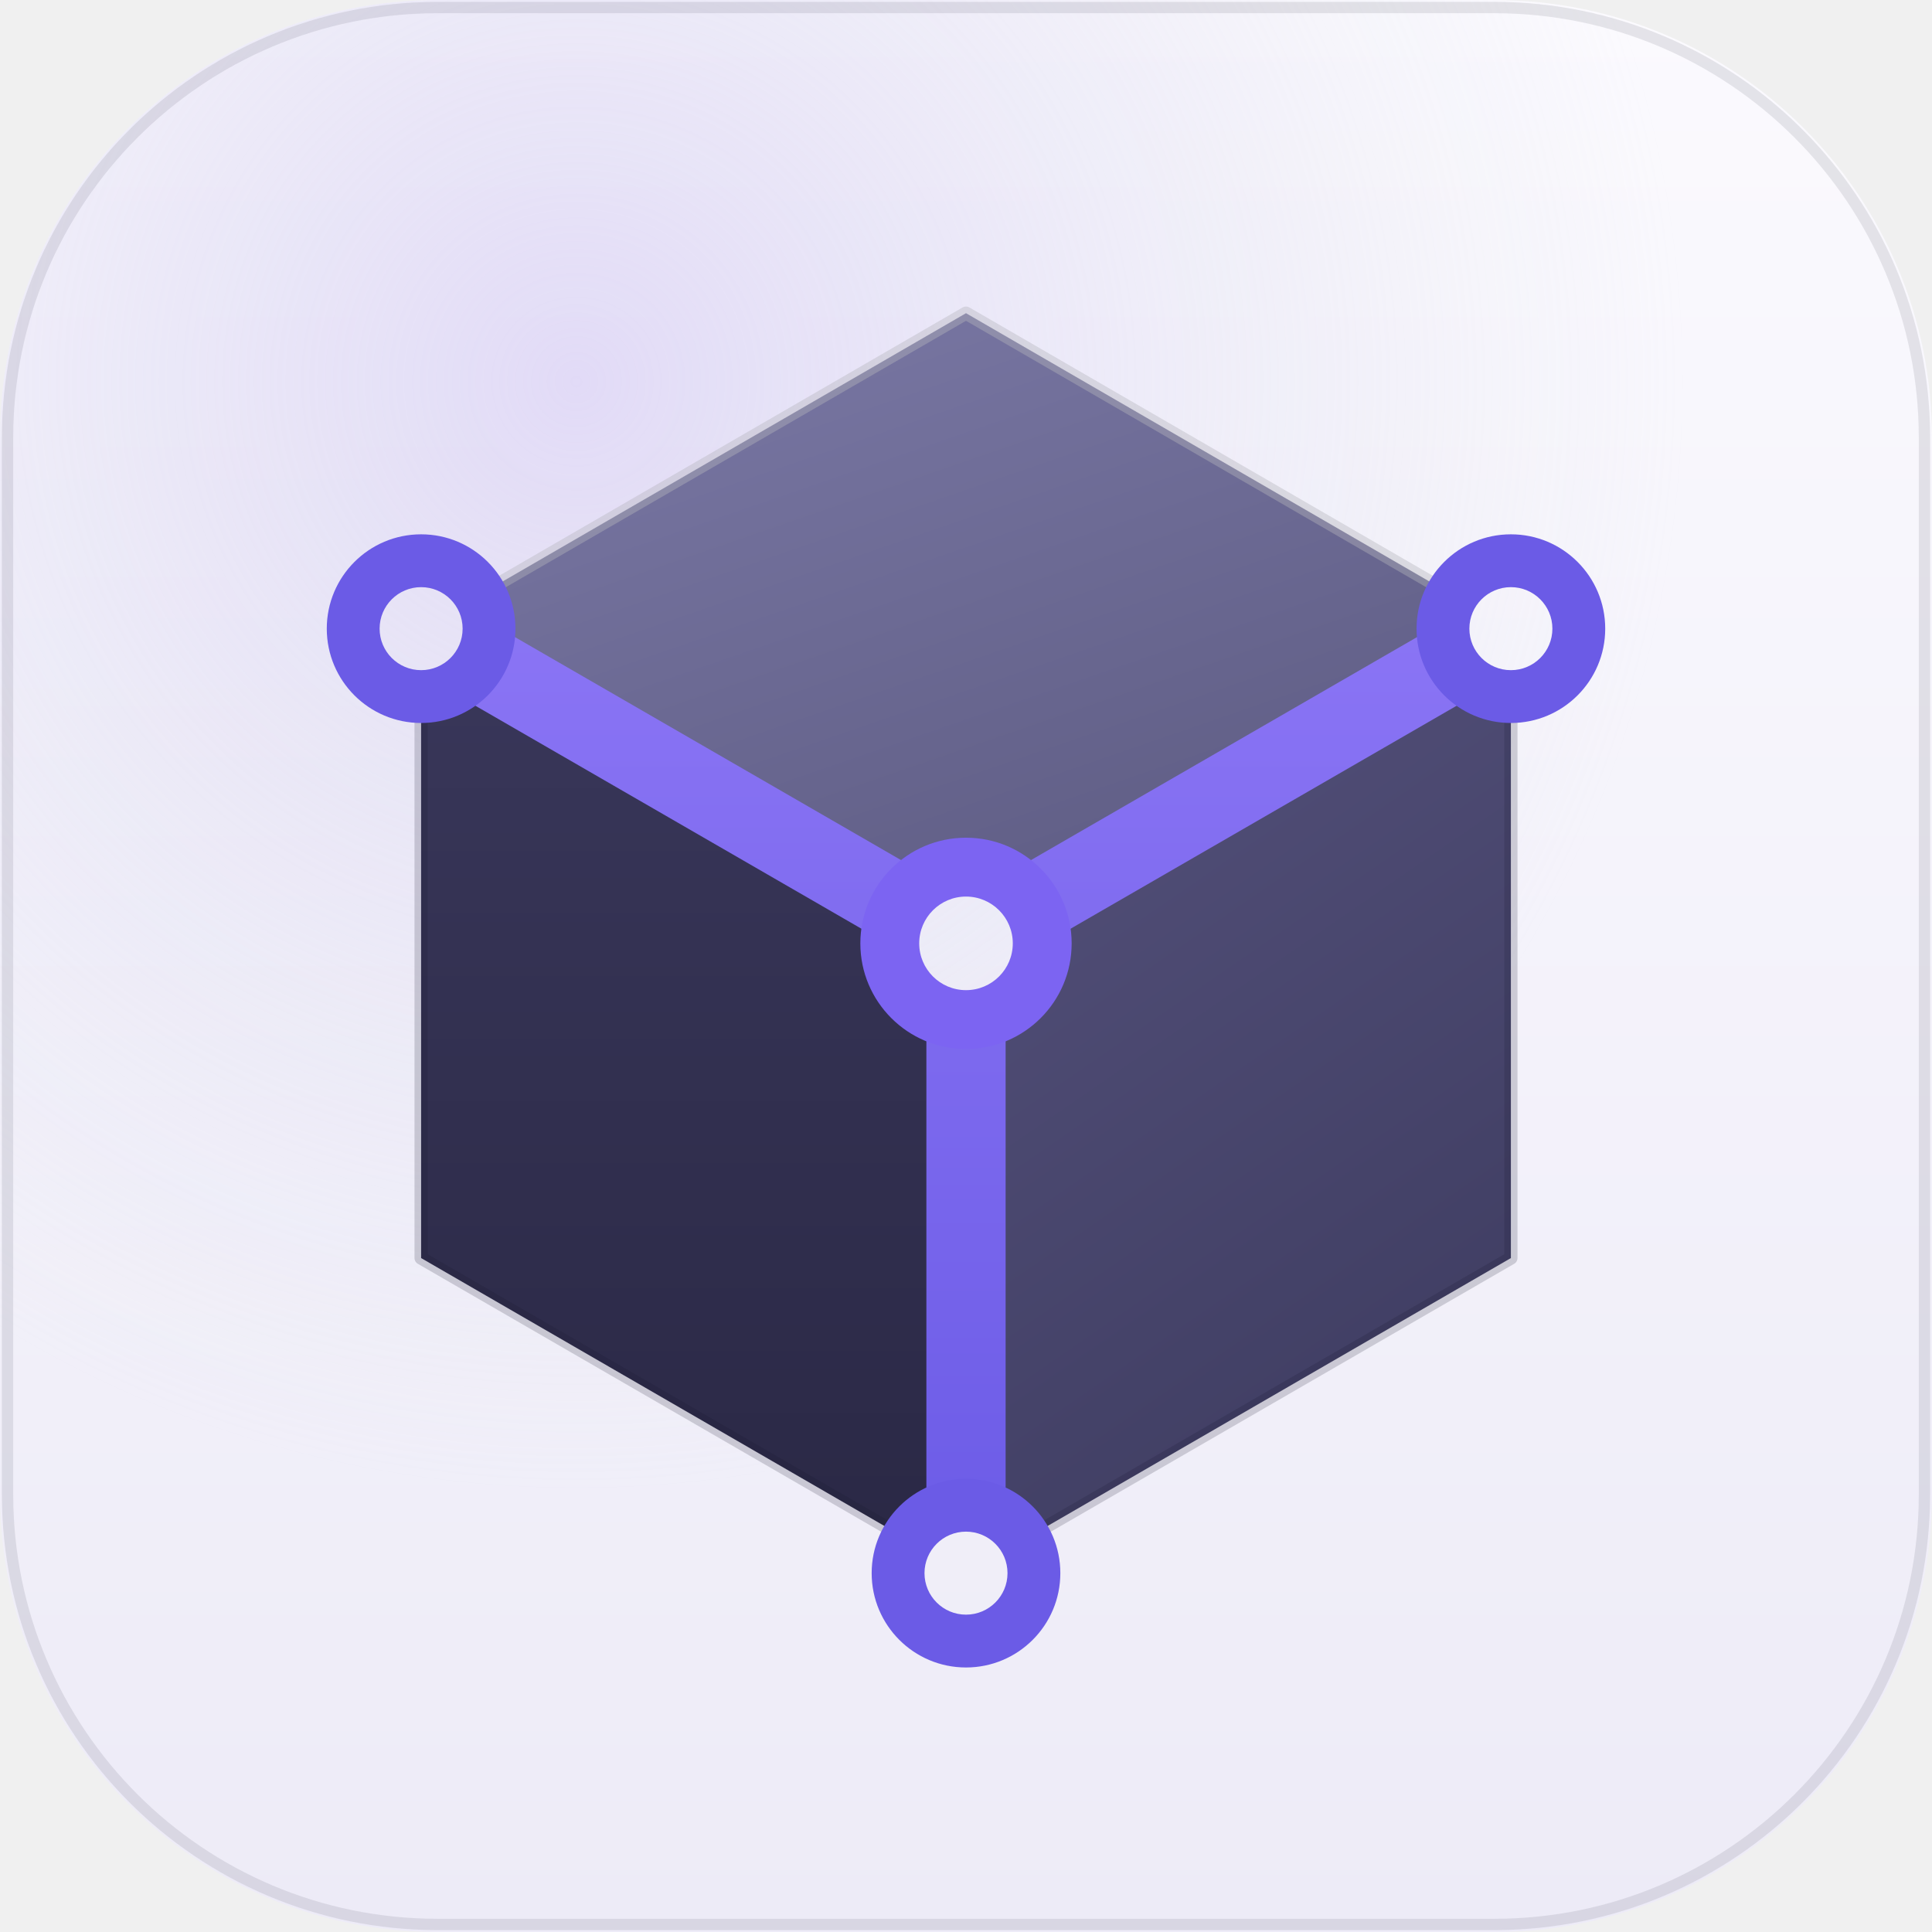
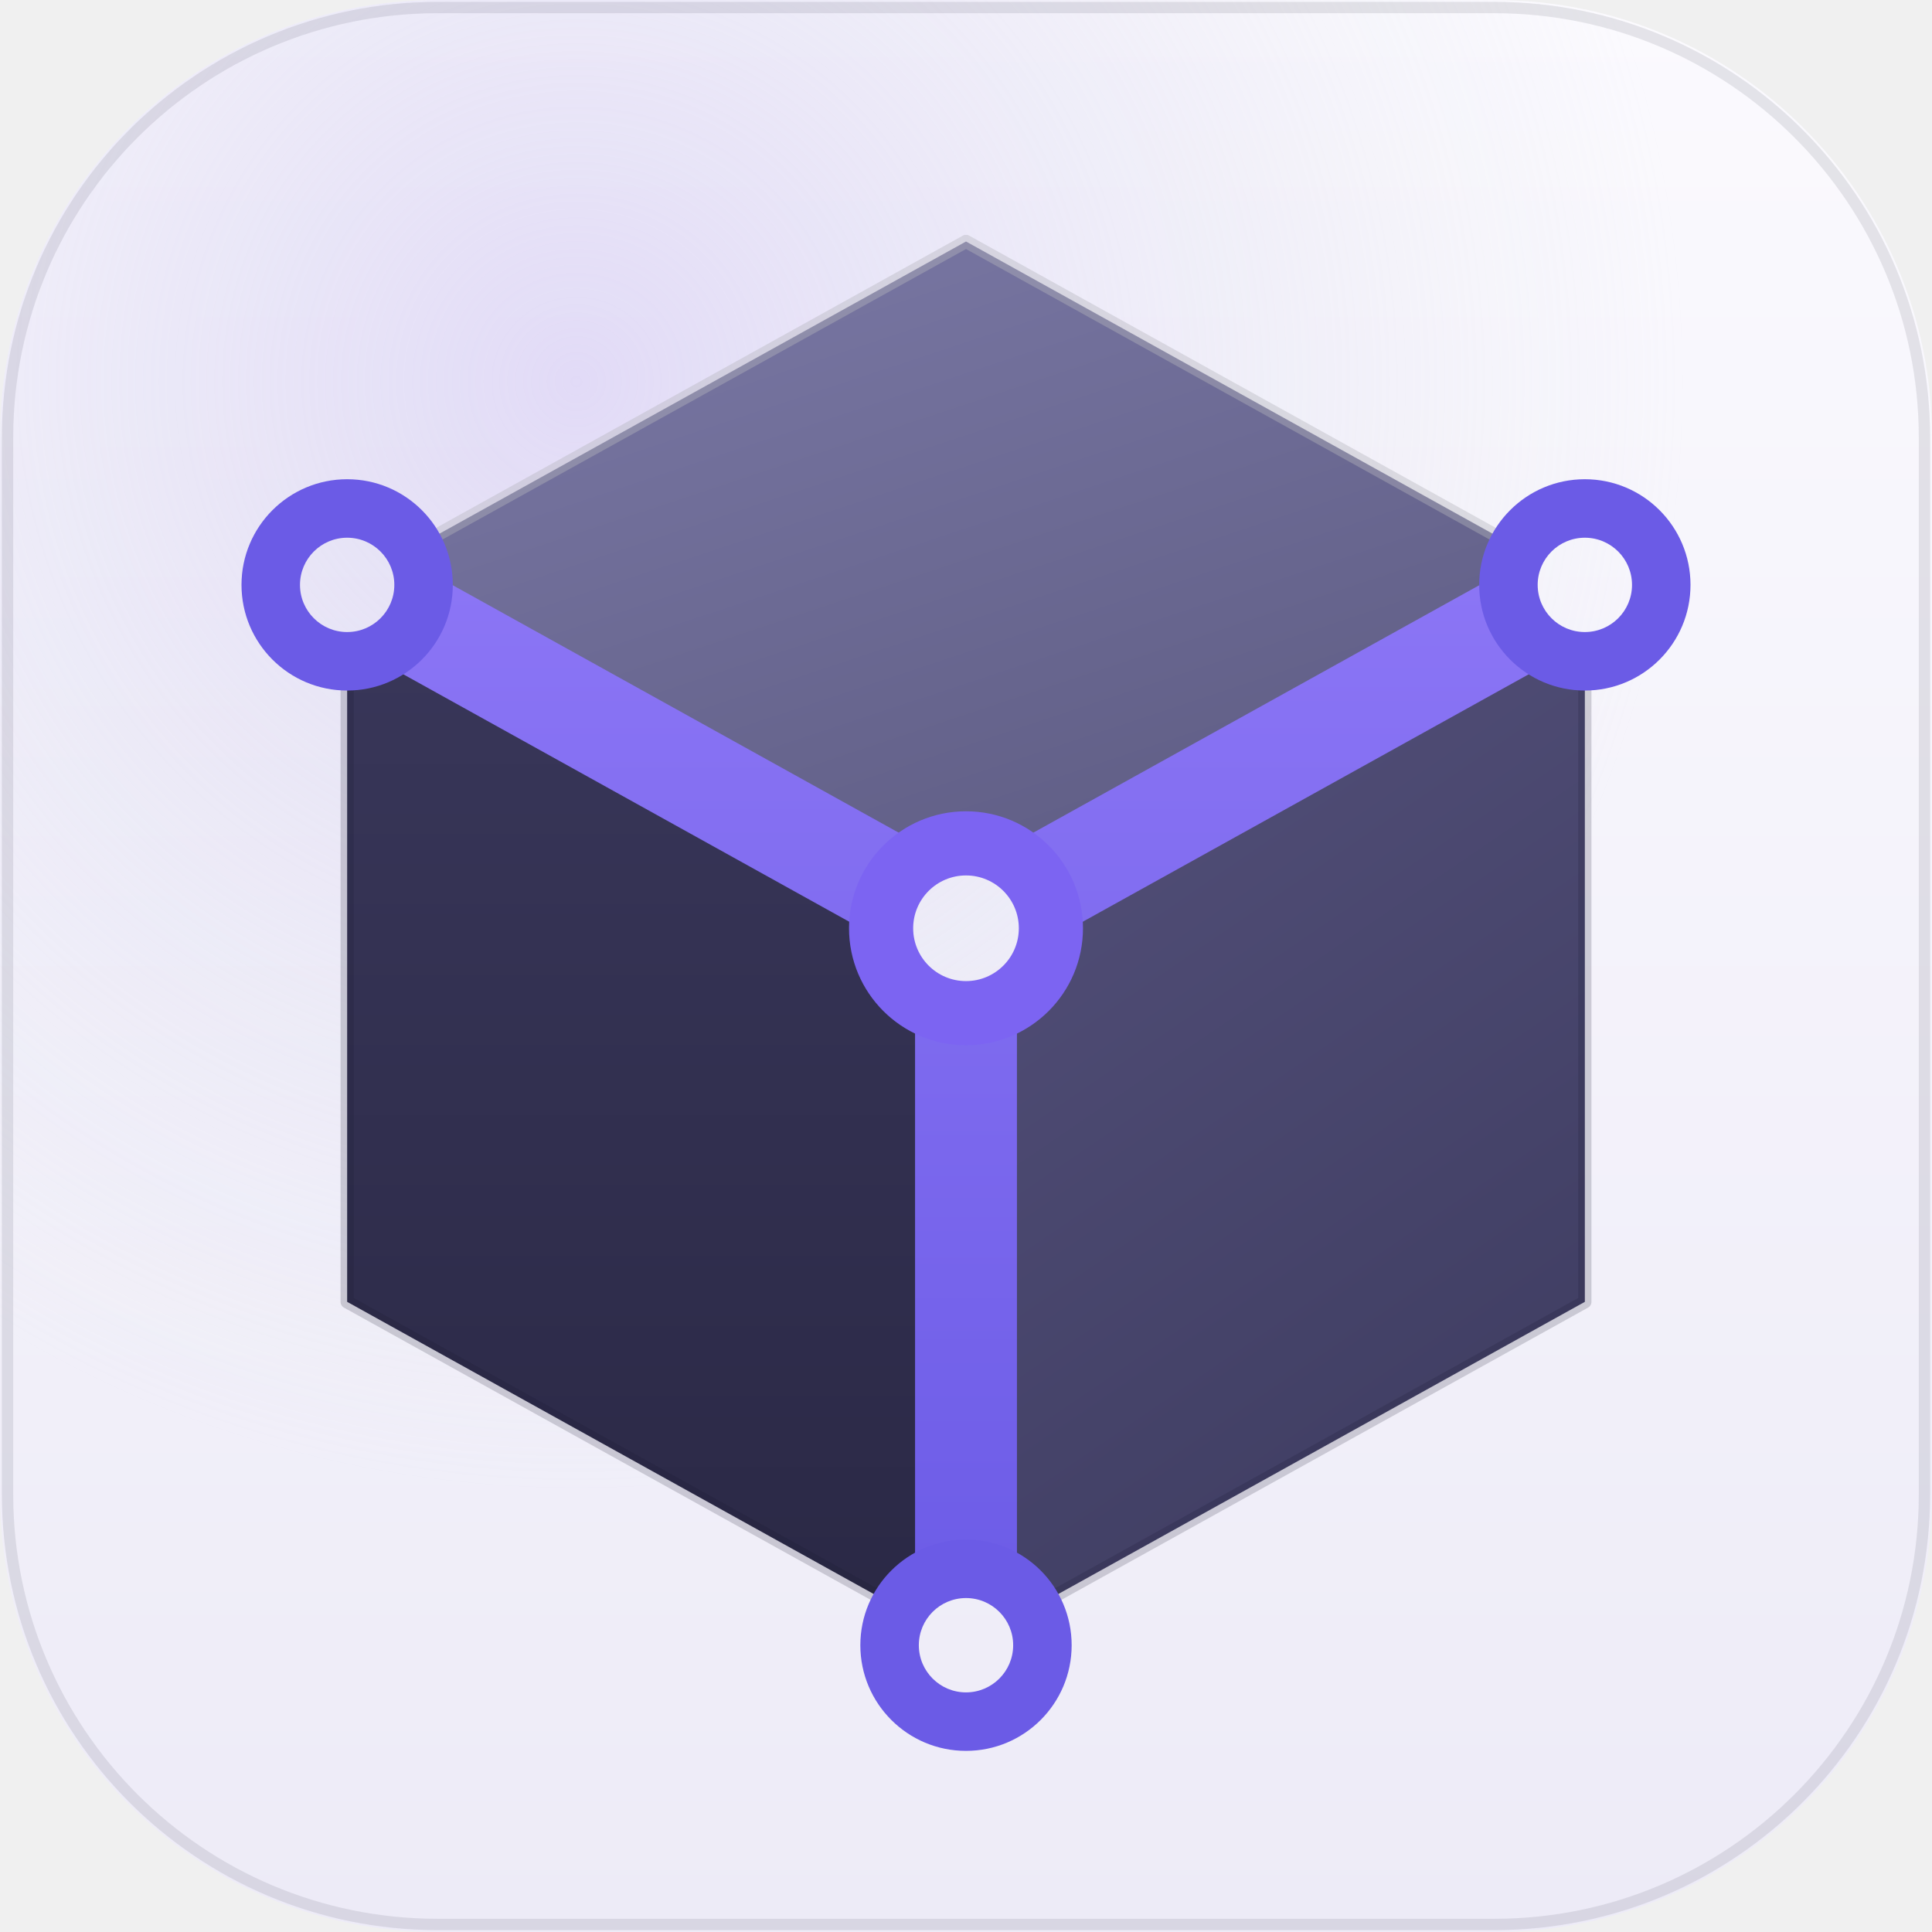
<svg xmlns="http://www.w3.org/2000/svg" width="512" height="512" viewBox="0 0 512 512">
  <defs>
    <linearGradient id="fTop" x1="0.1" y1="0" x2="0.7" y2="1">
      <stop offset="0%" stop-color="#7B79A6" />
      <stop offset="100%" stop-color="#5D5B82" />
    </linearGradient>
    <linearGradient id="fLeft" x1="0" y1="0" x2="0" y2="1">
      <stop offset="0%" stop-color="#39375A" />
      <stop offset="100%" stop-color="#2A2845" />
    </linearGradient>
    <linearGradient id="fRight" x1="0" y1="0" x2="0.4" y2="1">
      <stop offset="0%" stop-color="#55527C" />
      <stop offset="100%" stop-color="#403E63" />
    </linearGradient>
    <linearGradient id="bg" x1="0" y1="0" x2="0" y2="1">
      <stop offset="0%" stop-color="#FBFAFE" />
      <stop offset="100%" stop-color="#EDEBF7" />
    </linearGradient>
    <radialGradient id="bgglow" cx="0.30" cy="0.20" r="0.95">
      <stop offset="0%" stop-color="#CFC4F2" stop-opacity="0.55" />
      <stop offset="60%" stop-color="#D5D9E6" stop-opacity="0" />
    </radialGradient>
-     <linearGradient id="lane" gradientUnits="userSpaceOnUse" x1="256" y1="158" x2="256" y2="420">
+     <linearGradient id="lane" gradientUnits="userSpaceOnUse" x1="256.0" y1="155.0" x2="256.0" y2="436.0">
      <stop offset="0%" stop-color="#8B75F5" />
      <stop offset="100%" stop-color="#6B5BE6" />
    </linearGradient>
+     <mask id="cubeHoles" maskUnits="userSpaceOnUse" x="0" y="0" width="512" height="512">
+       <rect width="512" height="512" fill="#fff" />
+       <circle cx="92.0" cy="155.0" r="12.5" fill="#000" />
+       <circle cx="420.0" cy="155.0" r="12.5" fill="#000" />
+       <circle cx="256.0" cy="436.0" r="12.5" fill="#000" />
+       <circle cx="256.0" cy="246.0" r="14" fill="#000" />
+     </mask>
  </defs>
  <rect width="512" height="512" rx="116" fill="url(#bg)" />
  <rect width="512" height="512" rx="116" fill="url(#bgglow)" />
  <rect x="2" y="2" width="508" height="508" rx="114" fill="none" stroke="#1B1A2E" stroke-opacity="0.10" stroke-width="3" />
-   <mask id="cubeHoles" maskUnits="userSpaceOnUse" x="0" y="0" width="512" height="512">
-     <rect width="512" height="512" fill="#fff" />
-     <circle cx="111.6" cy="166.6" r="11.0" fill="#000" />
-     <circle cx="400.4" cy="166.6" r="11.0" fill="#000" />
-     <circle cx="256.0" cy="416.9" r="11.0" fill="#000" />
-     <circle cx="256.0" cy="250.0" r="12.4" fill="#000" />
-   </mask>
  <g mask="url(#cubeHoles)">
-     <path d="M256.0,83.0 L400.4,166.6 L256.0,250.0 L111.6,166.6 Z" fill="url(#fTop)" />
-     <path d="M400.4,166.6 L400.4,333.4 L256.0,416.9 L256.0,250.0 Z" fill="url(#fRight)" />
-     <path d="M256.0,250.0 L256.0,416.9 L111.6,333.4 L111.6,166.6 Z" fill="url(#fLeft)" />
-     <path d="M256.0,83.0 L400.4,166.6 L400.4,333.4 L256.0,416.9 L111.6,333.4 L111.6,166.6 Z" fill="none" stroke="#1B1A2E" stroke-opacity="0.18" stroke-width="3.5" stroke-linejoin="round" />
-     <path d="M256.0,83.0 L400.4,166.6 L256.0,250.0 L111.6,166.6 Z" fill="none" stroke="#FFFFFF" stroke-opacity="0.28" stroke-width="3.5" stroke-linejoin="round" />
-     <g fill="none" stroke-width="21" stroke-linecap="round">
-       <path d="M256.0,250.0 L111.6,166.6" stroke="url(#lane)" />
-       <path d="M256.0,250.0 L400.4,166.6" stroke="url(#lane)" />
-       <path d="M256.0,250.0 L256.0,416.9" stroke="url(#lane)" />
+     <path d="M256.0,64.0 L420.0,155.0 L256.0,246.0 L92.0,155.0 Z" fill="url(#fTop)" />
+     <path d="M420.0,155.0 L420.0,345.0 L256.0,436.0 L256.0,246.0 Z" fill="url(#fRight)" />
+     <path d="M256.0,246.0 L256.0,436.0 L92.0,345.0 L92.0,155.0 Z" fill="url(#fLeft)" />
+     <path d="M256.0,64.0 L420.0,155.0 L420.0,345.0 L256.0,436.0 L92.0,345.0 L92.0,155.0 Z" fill="none" stroke="#1B1A2E" stroke-opacity="0.18" stroke-width="3.5" stroke-linejoin="round" />
+     <path d="M256.0,64.0 L420.0,155.0 L256.0,246.0 L92.0,155.0 Z" fill="none" stroke="#FFFFFF" stroke-opacity="0.28" stroke-width="3.5" stroke-linejoin="round" />
+     <g fill="none" stroke-width="27" stroke-linecap="round">
+       <path d="M256.0,246.0 L92.0,155.0" stroke="url(#lane)" />
+       <path d="M256.0,246.0 L420.0,155.0" stroke="url(#lane)" />
+       <path d="M256.0,246.0 L256.0,436.0" stroke="url(#lane)" />
    </g>
-     <circle cx="111.6" cy="166.6" r="25" fill="#6B5BE6" />
-     <circle cx="400.4" cy="166.6" r="25" fill="#6B5BE6" />
-     <circle cx="256.0" cy="416.9" r="25" fill="#6B5BE6" />
-     <circle cx="256.0" cy="250.0" r="28" fill="#7C64F2" />
-     <circle cx="111.6" cy="166.6" r="10" fill="#FFFFFF" />
-     <circle cx="400.4" cy="166.6" r="10" fill="#FFFFFF" />
-     <circle cx="256.0" cy="416.9" r="10" fill="#FFFFFF" />
-     <circle cx="256.0" cy="250.0" r="11.5" fill="#FFFFFF" />
+     <circle cx="92.0" cy="155.0" r="28" fill="#6B5BE6" />
+     <circle cx="420.0" cy="155.0" r="28" fill="#6B5BE6" />
+     <circle cx="256.0" cy="436.0" r="28" fill="#6B5BE6" />
+     <circle cx="256.0" cy="246.0" r="31" fill="#7C64F2" />
  </g>
</svg>
